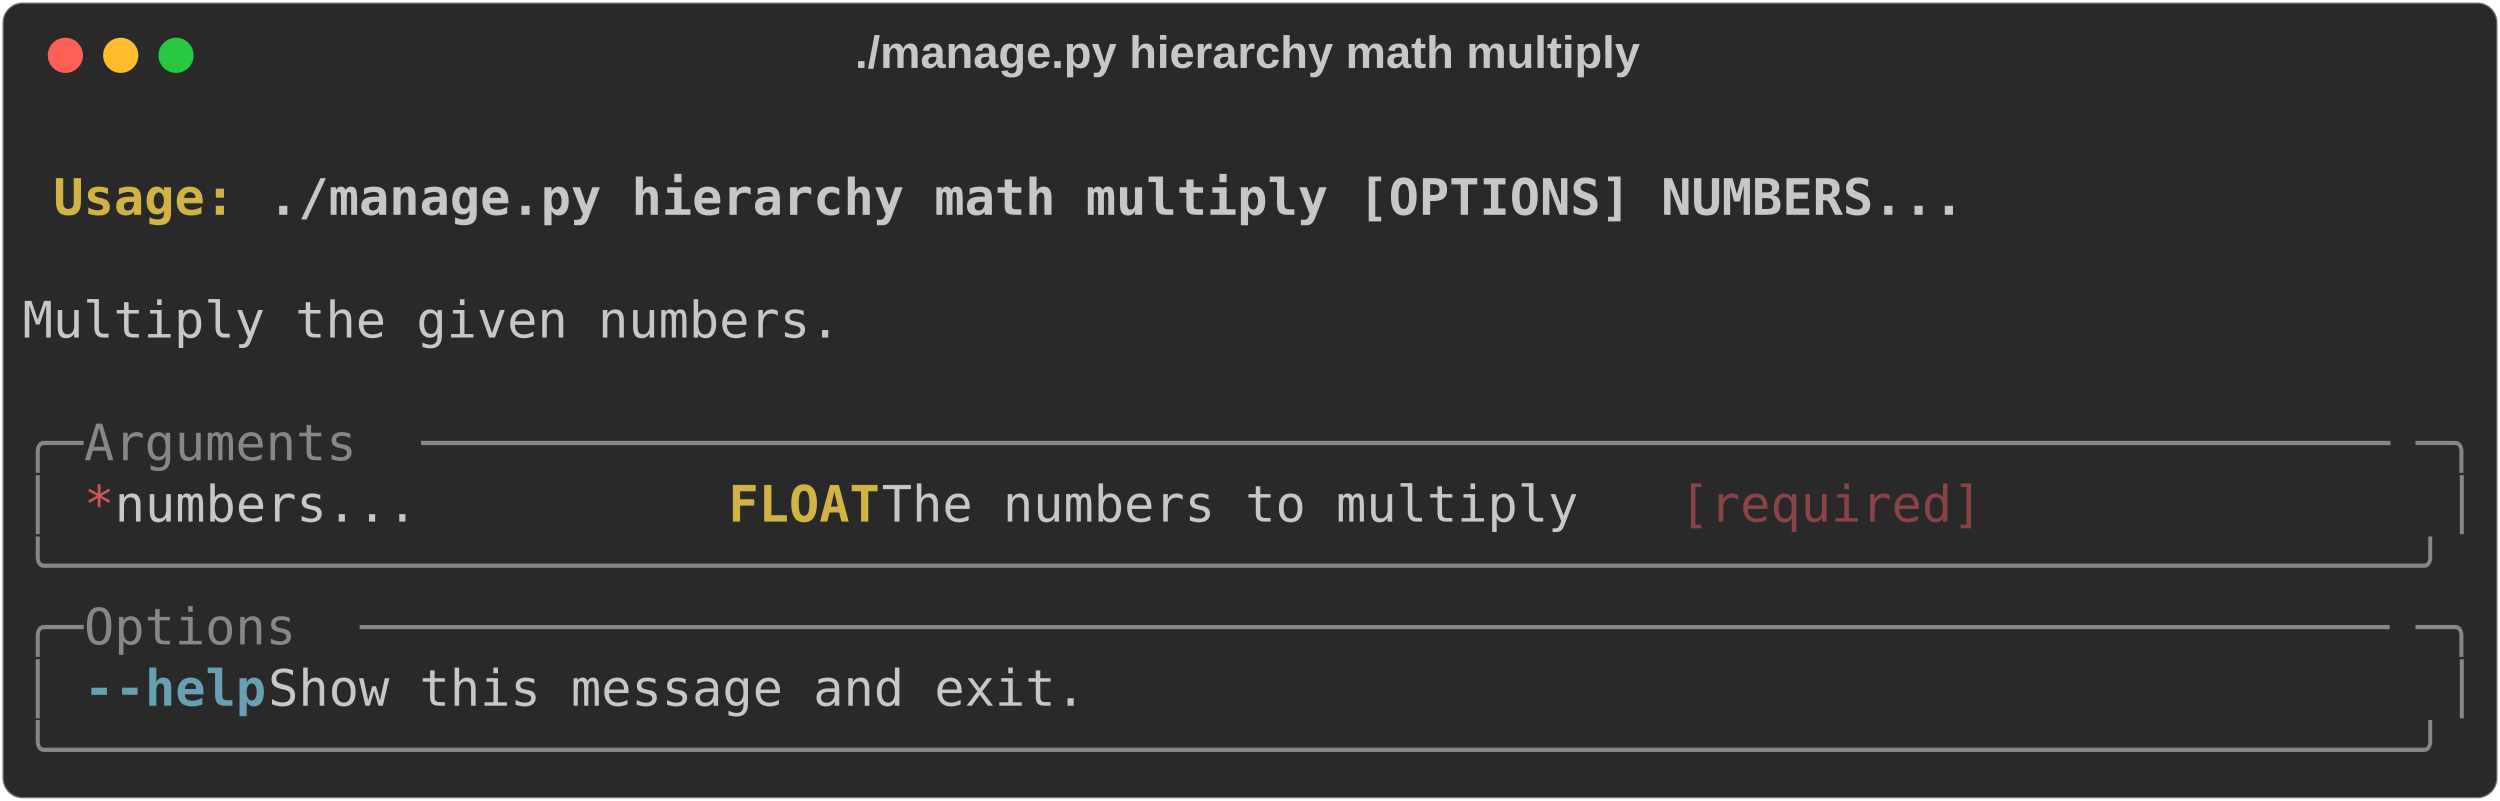
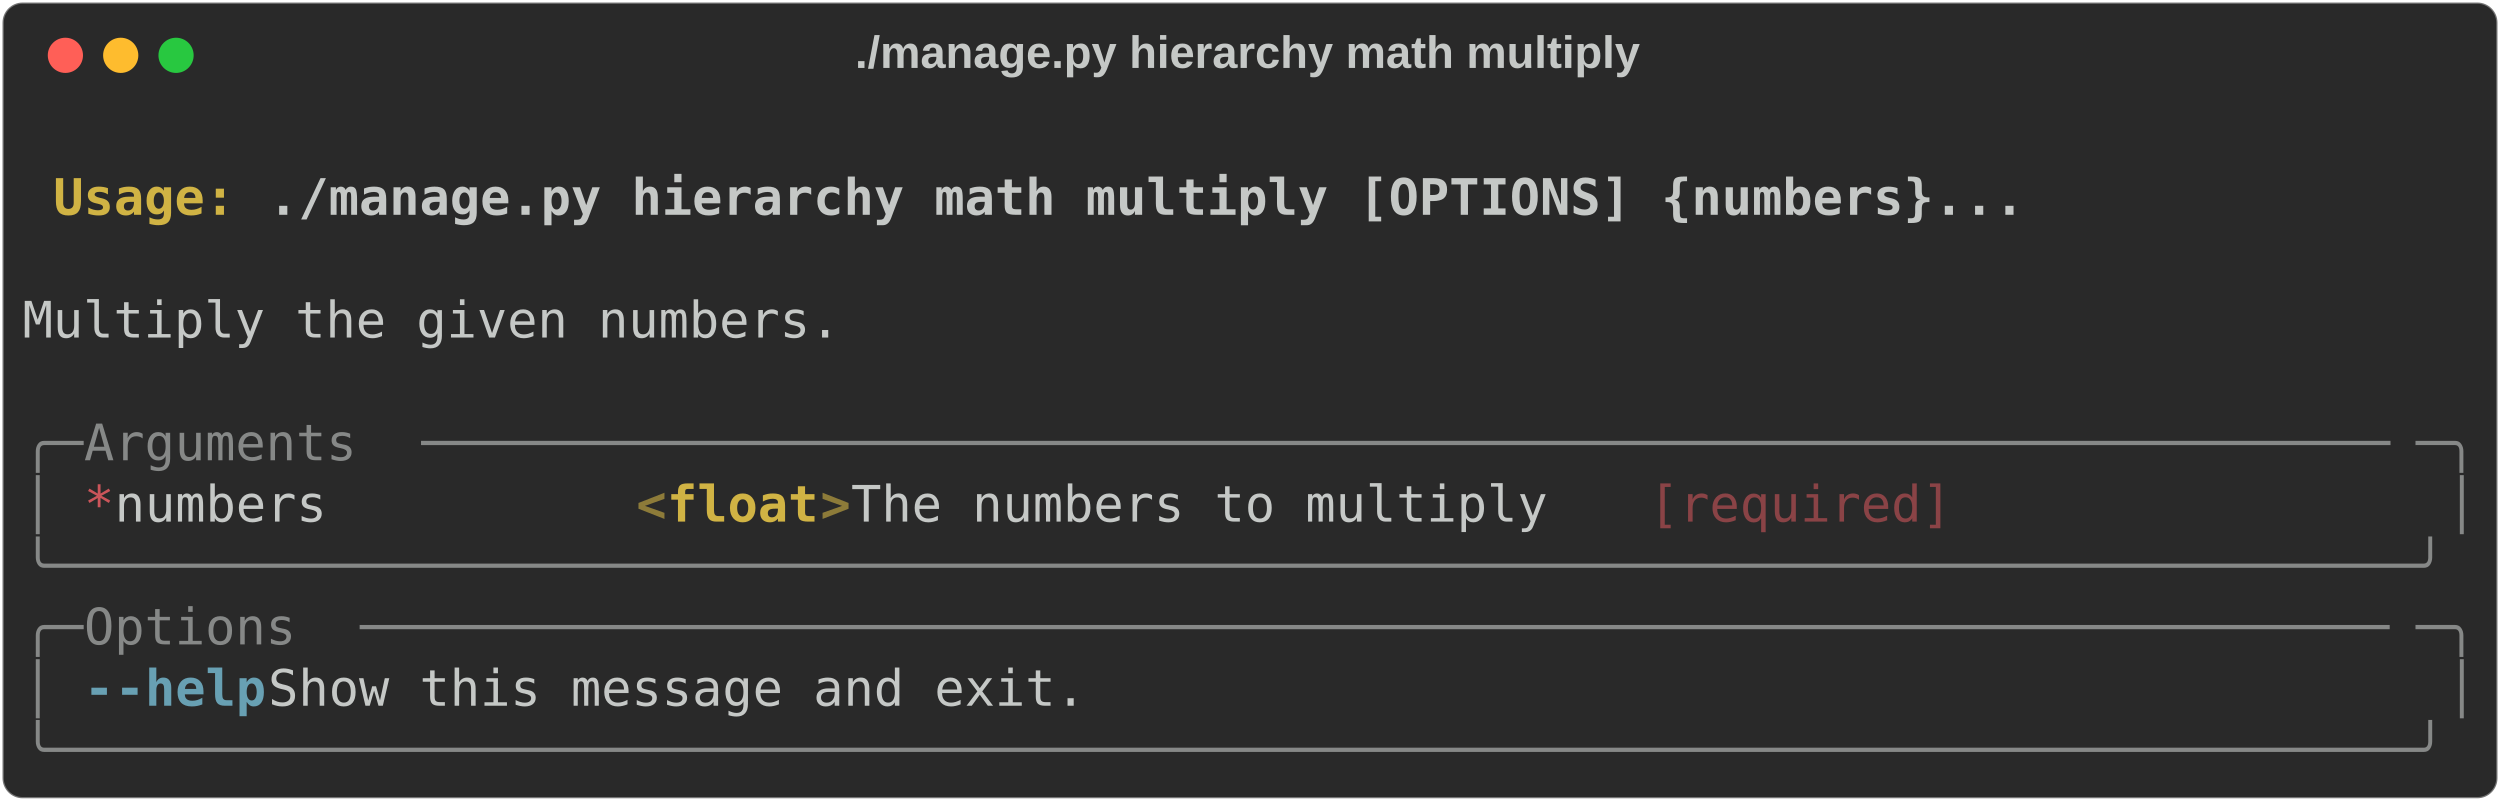
<svg xmlns="http://www.w3.org/2000/svg" class="rich-terminal" viewBox="0 0 994 318.4">
  <style>

    @font-face {
        font-family: "Fira Code";
        src: local("FiraCode-Regular"),
                url("https://cdnjs.cloudflare.com/ajax/libs/firacode/6.2.0/woff2/FiraCode-Regular.woff2") format("woff2"),
                url("https://cdnjs.cloudflare.com/ajax/libs/firacode/6.2.0/woff/FiraCode-Regular.woff") format("woff");
        font-style: normal;
        font-weight: 400;
    }
    @font-face {
        font-family: "Fira Code";
        src: local("FiraCode-Bold"),
                url("https://cdnjs.cloudflare.com/ajax/libs/firacode/6.2.0/woff2/FiraCode-Bold.woff2") format("woff2"),
                url("https://cdnjs.cloudflare.com/ajax/libs/firacode/6.2.0/woff/FiraCode-Bold.woff") format("woff");
        font-style: bold;
        font-weight: 700;
    }

-     .terminal-3890123028-matrix {
+     .terminal-2862796946-matrix {
        font-family: Fira Code, monospace;
        font-size: 20px;
        line-height: 24.4px;
        font-variant-east-asian: full-width;
    }

-     .terminal-3890123028-title {
+     .terminal-2862796946-title {
        font-size: 18px;
        font-weight: bold;
        font-family: arial;
    }

-     .terminal-3890123028-r1 { fill: #c5c8c6;font-weight: bold }
- .terminal-3890123028-r2 { fill: #c5c8c6 }
- .terminal-3890123028-r3 { fill: #d0b344;font-weight: bold }
- .terminal-3890123028-r4 { fill: #868887 }
- .terminal-3890123028-r5 { fill: #cc555a }
- .terminal-3890123028-r6 { fill: #8a4346 }
- .terminal-3890123028-r7 { fill: #68a0b3;font-weight: bold }
+     .terminal-2862796946-r1 { fill: #c5c8c6;font-weight: bold }
+ .terminal-2862796946-r2 { fill: #c5c8c6 }
+ .terminal-2862796946-r3 { fill: #d0b344;font-weight: bold }
+ .terminal-2862796946-r4 { fill: #868887 }
+ .terminal-2862796946-r5 { fill: #cc555a }
+ .terminal-2862796946-r6 { fill: #8d7b39;font-weight: bold }
+ .terminal-2862796946-r7 { fill: #8a4346 }
+ .terminal-2862796946-r8 { fill: #68a0b3;font-weight: bold }
    </style>
  <defs>
-     <clipPath id="terminal-3890123028-clip-terminal">
+     <clipPath id="terminal-2862796946-clip-terminal">
      <rect x="0" y="0" width="975.0" height="267.4" />
    </clipPath>
-     <clipPath id="terminal-3890123028-line-0">
+     <clipPath id="terminal-2862796946-line-0">
      <rect x="0" y="1.5" width="976" height="24.65" />
    </clipPath>
-     <clipPath id="terminal-3890123028-line-1">
+     <clipPath id="terminal-2862796946-line-1">
      <rect x="0" y="25.9" width="976" height="24.65" />
    </clipPath>
-     <clipPath id="terminal-3890123028-line-2">
+     <clipPath id="terminal-2862796946-line-2">
      <rect x="0" y="50.3" width="976" height="24.65" />
    </clipPath>
-     <clipPath id="terminal-3890123028-line-3">
+     <clipPath id="terminal-2862796946-line-3">
      <rect x="0" y="74.7" width="976" height="24.65" />
    </clipPath>
-     <clipPath id="terminal-3890123028-line-4">
+     <clipPath id="terminal-2862796946-line-4">
      <rect x="0" y="99.1" width="976" height="24.65" />
    </clipPath>
-     <clipPath id="terminal-3890123028-line-5">
+     <clipPath id="terminal-2862796946-line-5">
      <rect x="0" y="123.5" width="976" height="24.65" />
    </clipPath>
-     <clipPath id="terminal-3890123028-line-6">
+     <clipPath id="terminal-2862796946-line-6">
      <rect x="0" y="147.9" width="976" height="24.65" />
    </clipPath>
-     <clipPath id="terminal-3890123028-line-7">
+     <clipPath id="terminal-2862796946-line-7">
      <rect x="0" y="172.3" width="976" height="24.65" />
    </clipPath>
-     <clipPath id="terminal-3890123028-line-8">
+     <clipPath id="terminal-2862796946-line-8">
      <rect x="0" y="196.7" width="976" height="24.65" />
    </clipPath>
-     <clipPath id="terminal-3890123028-line-9">
+     <clipPath id="terminal-2862796946-line-9">
      <rect x="0" y="221.1" width="976" height="24.65" />
    </clipPath>
  </defs>
  <rect fill="#292929" stroke="rgba(255,255,255,0.35)" stroke-width="1" x="1" y="1" width="992" height="316.4" rx="8" />
-   <text class="terminal-3890123028-title" fill="#c5c8c6" text-anchor="middle" x="496" y="27">./manage.py hierarchy math multiply</text>
+   <text class="terminal-2862796946-title" fill="#c5c8c6" text-anchor="middle" x="496" y="27">./manage.py hierarchy math multiply</text>
  <g transform="translate(26,22)">
    <circle cx="0" cy="0" r="7" fill="#ff5f57" />
    <circle cx="22" cy="0" r="7" fill="#febc2e" />
    <circle cx="44" cy="0" r="7" fill="#28c840" />
  </g>
-   <g transform="translate(9, 41)" clip-path="url(#terminal-3890123028-clip-terminal)">
-     <g class="terminal-3890123028-matrix">
-       <text class="terminal-3890123028-r2" x="976" y="20" textLength="12.2" clip-path="url(#terminal-3890123028-line-0)">
+   <g transform="translate(9, 41)" clip-path="url(#terminal-2862796946-clip-terminal)">
+     <g class="terminal-2862796946-matrix">
+       <text class="terminal-2862796946-r2" x="976" y="20" textLength="12.2" clip-path="url(#terminal-2862796946-line-0)">
</text>
-       <text class="terminal-3890123028-r3" x="12.2" y="44.4" textLength="85.4" clip-path="url(#terminal-3890123028-line-1)">Usage: </text>
-       <text class="terminal-3890123028-r1" x="97.6" y="44.4" textLength="683.2" clip-path="url(#terminal-3890123028-line-1)">./manage.py hierarchy math multiply [OPTIONS] NUMBERS...</text>
-       <text class="terminal-3890123028-r2" x="976" y="44.4" textLength="12.2" clip-path="url(#terminal-3890123028-line-1)">
+       <text class="terminal-2862796946-r3" x="12.2" y="44.4" textLength="85.4" clip-path="url(#terminal-2862796946-line-1)">Usage: </text>
+       <text class="terminal-2862796946-r1" x="97.6" y="44.4" textLength="707.6" clip-path="url(#terminal-2862796946-line-1)">./manage.py hierarchy math multiply [OPTIONS] {numbers}...</text>
+       <text class="terminal-2862796946-r2" x="976" y="44.4" textLength="12.2" clip-path="url(#terminal-2862796946-line-1)">
</text>
-       <text class="terminal-3890123028-r2" x="976" y="68.8" textLength="12.2" clip-path="url(#terminal-3890123028-line-2)">
+       <text class="terminal-2862796946-r2" x="976" y="68.8" textLength="12.2" clip-path="url(#terminal-2862796946-line-2)">
</text>
-       <text class="terminal-3890123028-r2" x="0" y="93.2" textLength="976" clip-path="url(#terminal-3890123028-line-3)"> Multiply the given numbers.                                                    </text>
-       <text class="terminal-3890123028-r2" x="976" y="93.2" textLength="12.2" clip-path="url(#terminal-3890123028-line-3)">
+       <text class="terminal-2862796946-r2" x="0" y="93.2" textLength="976" clip-path="url(#terminal-2862796946-line-3)"> Multiply the given numbers.                                                    </text>
+       <text class="terminal-2862796946-r2" x="976" y="93.2" textLength="12.2" clip-path="url(#terminal-2862796946-line-3)">
</text>
-       <text class="terminal-3890123028-r2" x="976" y="117.6" textLength="12.2" clip-path="url(#terminal-3890123028-line-4)">
+       <text class="terminal-2862796946-r2" x="976" y="117.6" textLength="12.2" clip-path="url(#terminal-2862796946-line-4)">
</text>
-       <text class="terminal-3890123028-r4" x="0" y="142" textLength="24.4" clip-path="url(#terminal-3890123028-line-5)">╭─</text>
-       <text class="terminal-3890123028-r4" x="24.4" y="142" textLength="134.2" clip-path="url(#terminal-3890123028-line-5)"> Arguments </text>
-       <text class="terminal-3890123028-r4" x="158.6" y="142" textLength="793" clip-path="url(#terminal-3890123028-line-5)">─────────────────────────────────────────────────────────────────</text>
-       <text class="terminal-3890123028-r4" x="951.6" y="142" textLength="24.4" clip-path="url(#terminal-3890123028-line-5)">─╮</text>
-       <text class="terminal-3890123028-r2" x="976" y="142" textLength="12.2" clip-path="url(#terminal-3890123028-line-5)">
+       <text class="terminal-2862796946-r4" x="0" y="142" textLength="24.4" clip-path="url(#terminal-2862796946-line-5)">╭─</text>
+       <text class="terminal-2862796946-r4" x="24.4" y="142" textLength="134.2" clip-path="url(#terminal-2862796946-line-5)"> Arguments </text>
+       <text class="terminal-2862796946-r4" x="158.6" y="142" textLength="793" clip-path="url(#terminal-2862796946-line-5)">─────────────────────────────────────────────────────────────────</text>
+       <text class="terminal-2862796946-r4" x="951.6" y="142" textLength="24.4" clip-path="url(#terminal-2862796946-line-5)">─╮</text>
+       <text class="terminal-2862796946-r2" x="976" y="142" textLength="12.2" clip-path="url(#terminal-2862796946-line-5)">
</text>
-       <text class="terminal-3890123028-r4" x="0" y="166.4" textLength="12.2" clip-path="url(#terminal-3890123028-line-6)">│</text>
-       <text class="terminal-3890123028-r5" x="24.4" y="166.4" textLength="12.2" clip-path="url(#terminal-3890123028-line-6)">*</text>
-       <text class="terminal-3890123028-r2" x="36.6" y="166.4" textLength="244" clip-path="url(#terminal-3890123028-line-6)">    numbers...      </text>
-       <text class="terminal-3890123028-r3" x="280.6" y="166.4" textLength="61" clip-path="url(#terminal-3890123028-line-6)">FLOAT</text>
-       <text class="terminal-3890123028-r2" x="341.6" y="166.4" textLength="317.2" clip-path="url(#terminal-3890123028-line-6)">  The numbers to multiply </text>
-       <text class="terminal-3890123028-r6" x="658.8" y="166.4" textLength="122" clip-path="url(#terminal-3890123028-line-6)">[required]</text>
-       <text class="terminal-3890123028-r4" x="963.8" y="166.4" textLength="12.2" clip-path="url(#terminal-3890123028-line-6)">│</text>
-       <text class="terminal-3890123028-r2" x="976" y="166.4" textLength="12.2" clip-path="url(#terminal-3890123028-line-6)">
+       <text class="terminal-2862796946-r4" x="0" y="166.4" textLength="12.2" clip-path="url(#terminal-2862796946-line-6)">│</text>
+       <text class="terminal-2862796946-r5" x="24.4" y="166.4" textLength="12.2" clip-path="url(#terminal-2862796946-line-6)">*</text>
+       <text class="terminal-2862796946-r2" x="36.6" y="166.4" textLength="207.4" clip-path="url(#terminal-2862796946-line-6)">    numbers      </text>
+       <text class="terminal-2862796946-r6" x="244" y="166.4" textLength="12.2" clip-path="url(#terminal-2862796946-line-6)">&lt;</text>
+       <text class="terminal-2862796946-r3" x="256.2" y="166.4" textLength="61" clip-path="url(#terminal-2862796946-line-6)">float</text>
+       <text class="terminal-2862796946-r6" x="317.2" y="166.4" textLength="12.2" clip-path="url(#terminal-2862796946-line-6)">&gt;</text>
+       <text class="terminal-2862796946-r2" x="329.4" y="166.4" textLength="317.2" clip-path="url(#terminal-2862796946-line-6)">  The numbers to multiply </text>
+       <text class="terminal-2862796946-r7" x="646.6" y="166.4" textLength="122" clip-path="url(#terminal-2862796946-line-6)">[required]</text>
+       <text class="terminal-2862796946-r4" x="963.8" y="166.4" textLength="12.2" clip-path="url(#terminal-2862796946-line-6)">│</text>
+       <text class="terminal-2862796946-r2" x="976" y="166.4" textLength="12.2" clip-path="url(#terminal-2862796946-line-6)">
</text>
-       <text class="terminal-3890123028-r4" x="0" y="190.8" textLength="976" clip-path="url(#terminal-3890123028-line-7)">╰──────────────────────────────────────────────────────────────────────────────╯</text>
-       <text class="terminal-3890123028-r2" x="976" y="190.8" textLength="12.2" clip-path="url(#terminal-3890123028-line-7)">
+       <text class="terminal-2862796946-r4" x="0" y="190.8" textLength="976" clip-path="url(#terminal-2862796946-line-7)">╰──────────────────────────────────────────────────────────────────────────────╯</text>
+       <text class="terminal-2862796946-r2" x="976" y="190.8" textLength="12.2" clip-path="url(#terminal-2862796946-line-7)">
</text>
-       <text class="terminal-3890123028-r4" x="0" y="215.2" textLength="24.4" clip-path="url(#terminal-3890123028-line-8)">╭─</text>
-       <text class="terminal-3890123028-r4" x="24.4" y="215.2" textLength="109.8" clip-path="url(#terminal-3890123028-line-8)"> Options </text>
-       <text class="terminal-3890123028-r4" x="134.2" y="215.2" textLength="817.4" clip-path="url(#terminal-3890123028-line-8)">───────────────────────────────────────────────────────────────────</text>
-       <text class="terminal-3890123028-r4" x="951.6" y="215.2" textLength="24.4" clip-path="url(#terminal-3890123028-line-8)">─╮</text>
-       <text class="terminal-3890123028-r2" x="976" y="215.2" textLength="12.2" clip-path="url(#terminal-3890123028-line-8)">
+       <text class="terminal-2862796946-r4" x="0" y="215.2" textLength="24.4" clip-path="url(#terminal-2862796946-line-8)">╭─</text>
+       <text class="terminal-2862796946-r4" x="24.4" y="215.2" textLength="109.8" clip-path="url(#terminal-2862796946-line-8)"> Options </text>
+       <text class="terminal-2862796946-r4" x="134.2" y="215.2" textLength="817.4" clip-path="url(#terminal-2862796946-line-8)">───────────────────────────────────────────────────────────────────</text>
+       <text class="terminal-2862796946-r4" x="951.6" y="215.2" textLength="24.4" clip-path="url(#terminal-2862796946-line-8)">─╮</text>
+       <text class="terminal-2862796946-r2" x="976" y="215.2" textLength="12.2" clip-path="url(#terminal-2862796946-line-8)">
</text>
-       <text class="terminal-3890123028-r4" x="0" y="239.6" textLength="12.2" clip-path="url(#terminal-3890123028-line-9)">│</text>
-       <text class="terminal-3890123028-r7" x="24.4" y="239.6" textLength="12.2" clip-path="url(#terminal-3890123028-line-9)">-</text>
-       <text class="terminal-3890123028-r7" x="36.6" y="239.6" textLength="61" clip-path="url(#terminal-3890123028-line-9)">-help</text>
-       <text class="terminal-3890123028-r2" x="97.6" y="239.6" textLength="866.2" clip-path="url(#terminal-3890123028-line-9)">          Show this message and exit.                                  </text>
-       <text class="terminal-3890123028-r4" x="963.8" y="239.6" textLength="12.2" clip-path="url(#terminal-3890123028-line-9)">│</text>
-       <text class="terminal-3890123028-r2" x="976" y="239.6" textLength="12.2" clip-path="url(#terminal-3890123028-line-9)">
+       <text class="terminal-2862796946-r4" x="0" y="239.6" textLength="12.2" clip-path="url(#terminal-2862796946-line-9)">│</text>
+       <text class="terminal-2862796946-r8" x="24.4" y="239.6" textLength="12.2" clip-path="url(#terminal-2862796946-line-9)">-</text>
+       <text class="terminal-2862796946-r8" x="36.6" y="239.6" textLength="61" clip-path="url(#terminal-2862796946-line-9)">-help</text>
+       <text class="terminal-2862796946-r2" x="97.6" y="239.6" textLength="866.2" clip-path="url(#terminal-2862796946-line-9)">          Show this message and exit.                                  </text>
+       <text class="terminal-2862796946-r4" x="963.8" y="239.6" textLength="12.2" clip-path="url(#terminal-2862796946-line-9)">│</text>
+       <text class="terminal-2862796946-r2" x="976" y="239.6" textLength="12.2" clip-path="url(#terminal-2862796946-line-9)">
</text>
-       <text class="terminal-3890123028-r4" x="0" y="264" textLength="976" clip-path="url(#terminal-3890123028-line-10)">╰──────────────────────────────────────────────────────────────────────────────╯</text>
-       <text class="terminal-3890123028-r2" x="976" y="264" textLength="12.2" clip-path="url(#terminal-3890123028-line-10)">
+       <text class="terminal-2862796946-r4" x="0" y="264" textLength="976" clip-path="url(#terminal-2862796946-line-10)">╰──────────────────────────────────────────────────────────────────────────────╯</text>
+       <text class="terminal-2862796946-r2" x="976" y="264" textLength="12.2" clip-path="url(#terminal-2862796946-line-10)">
</text>
    </g>
  </g>
</svg>
